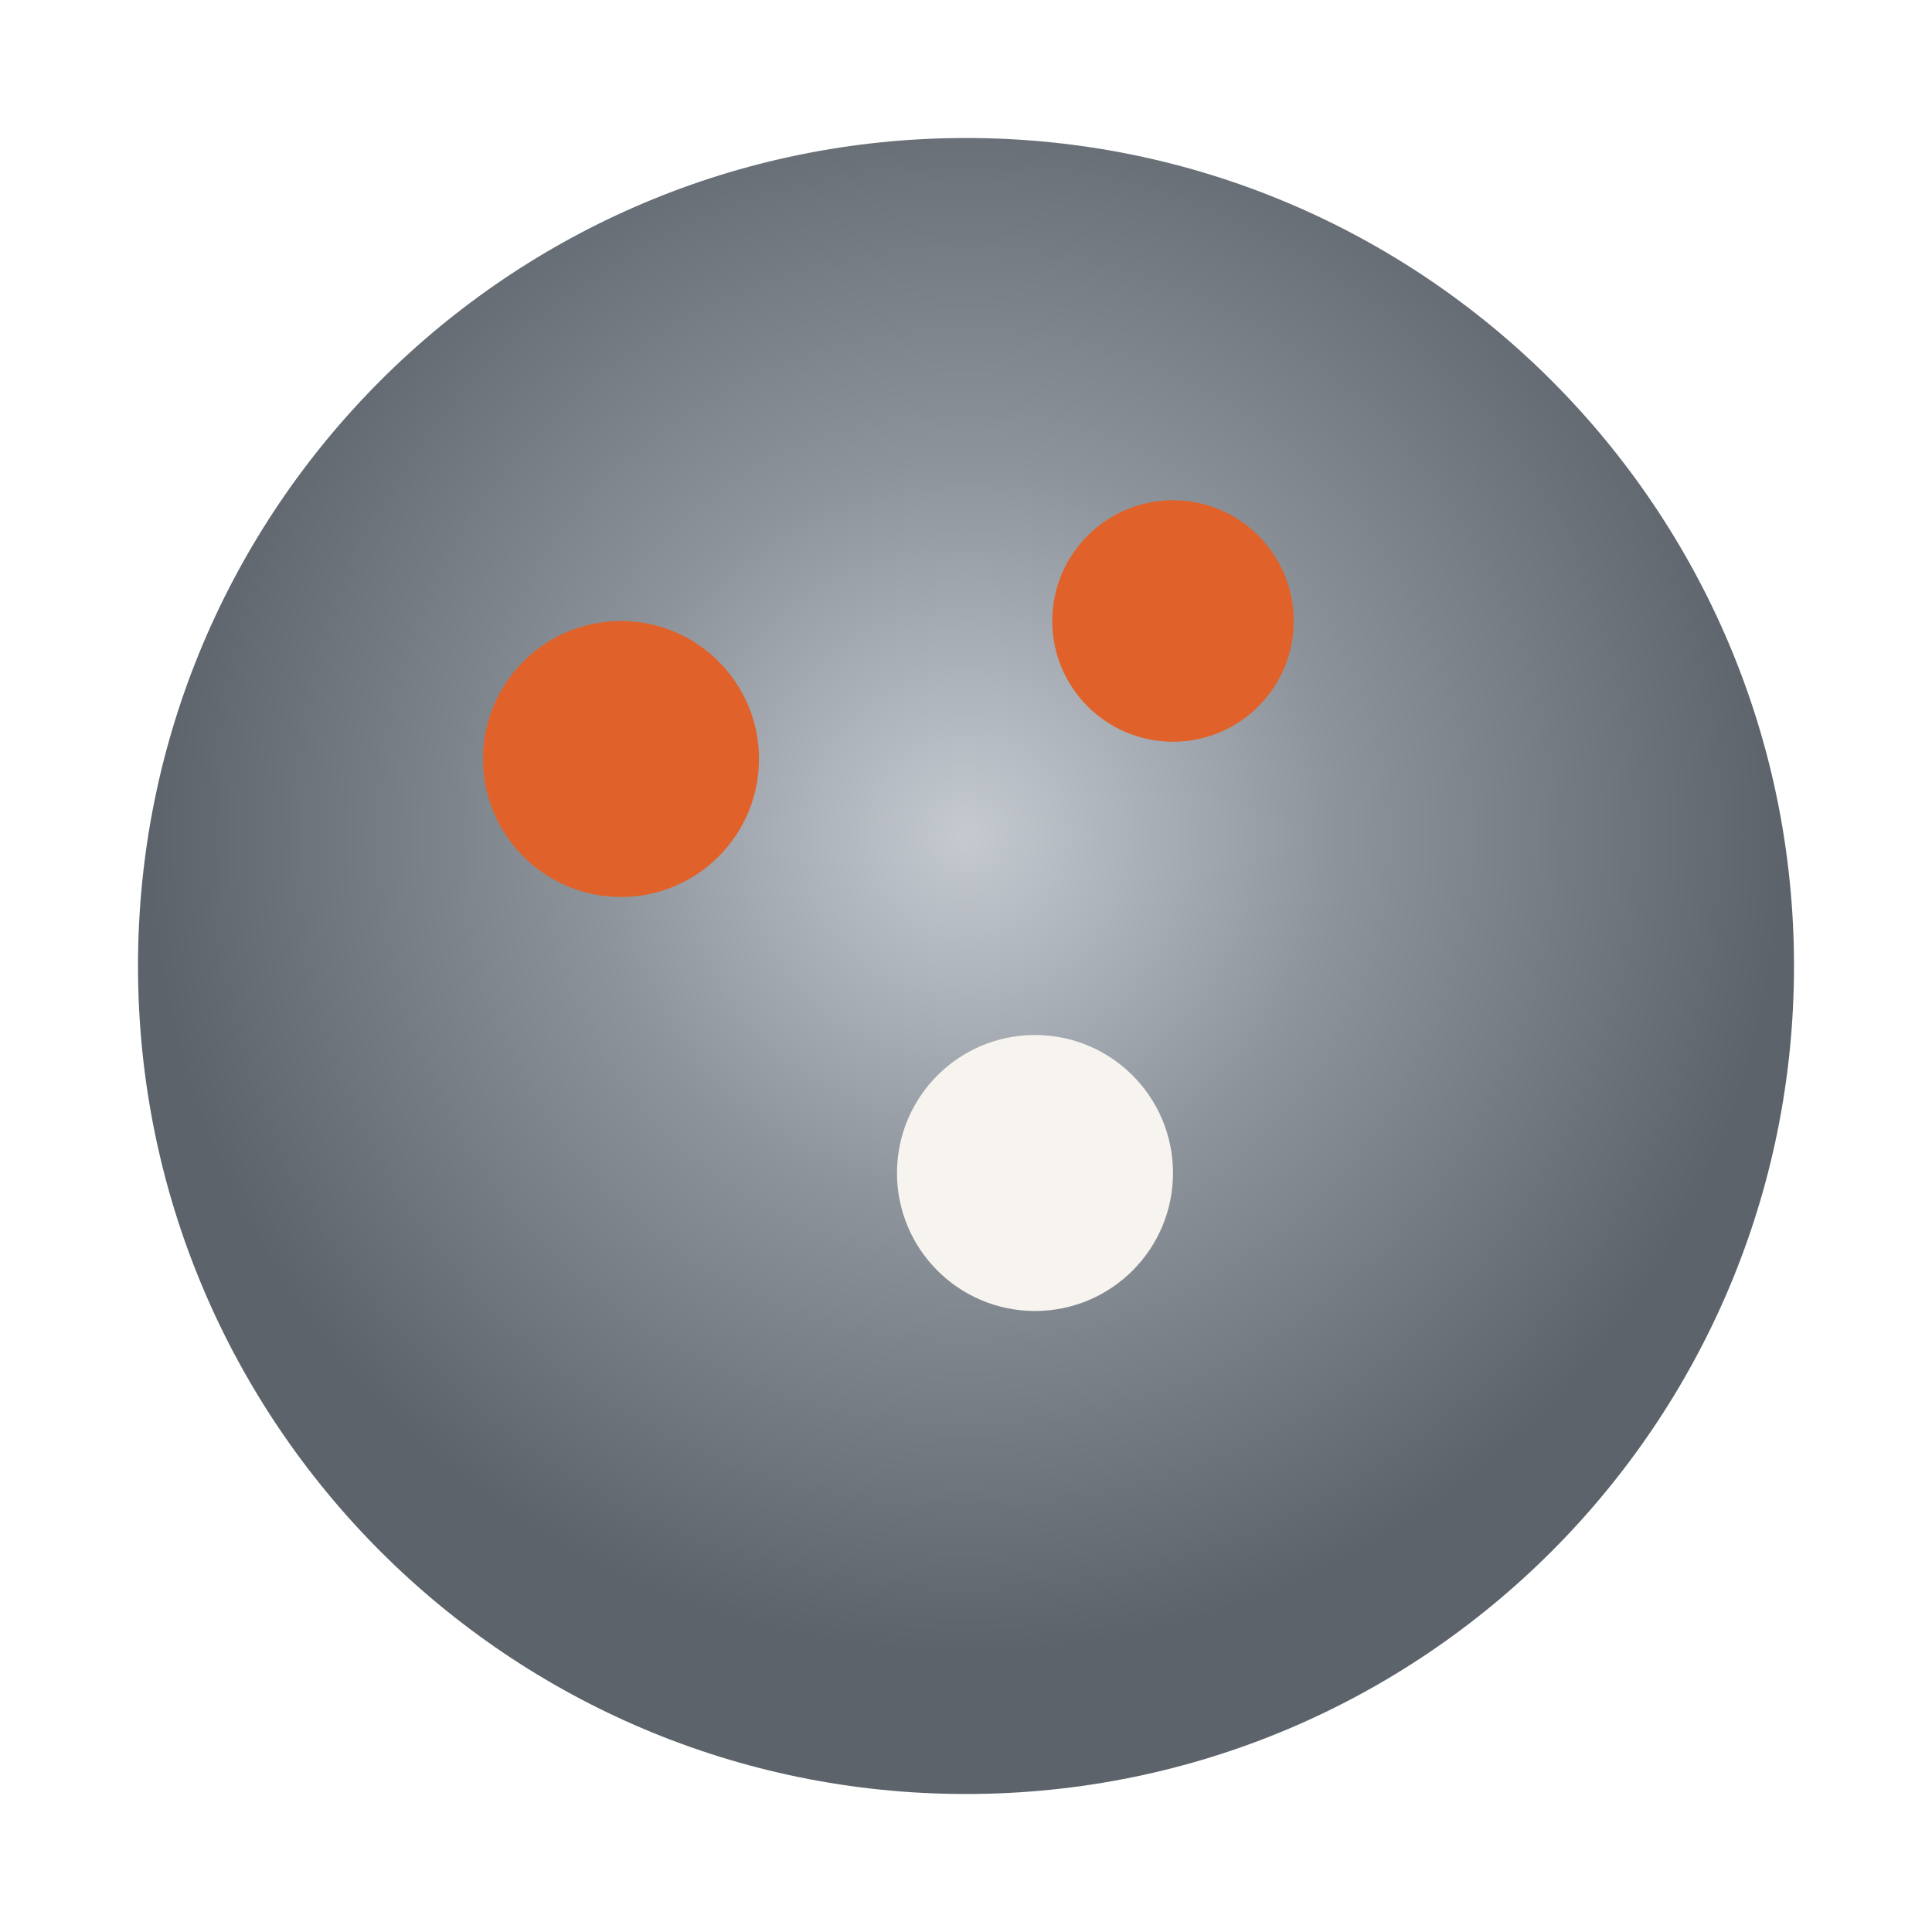
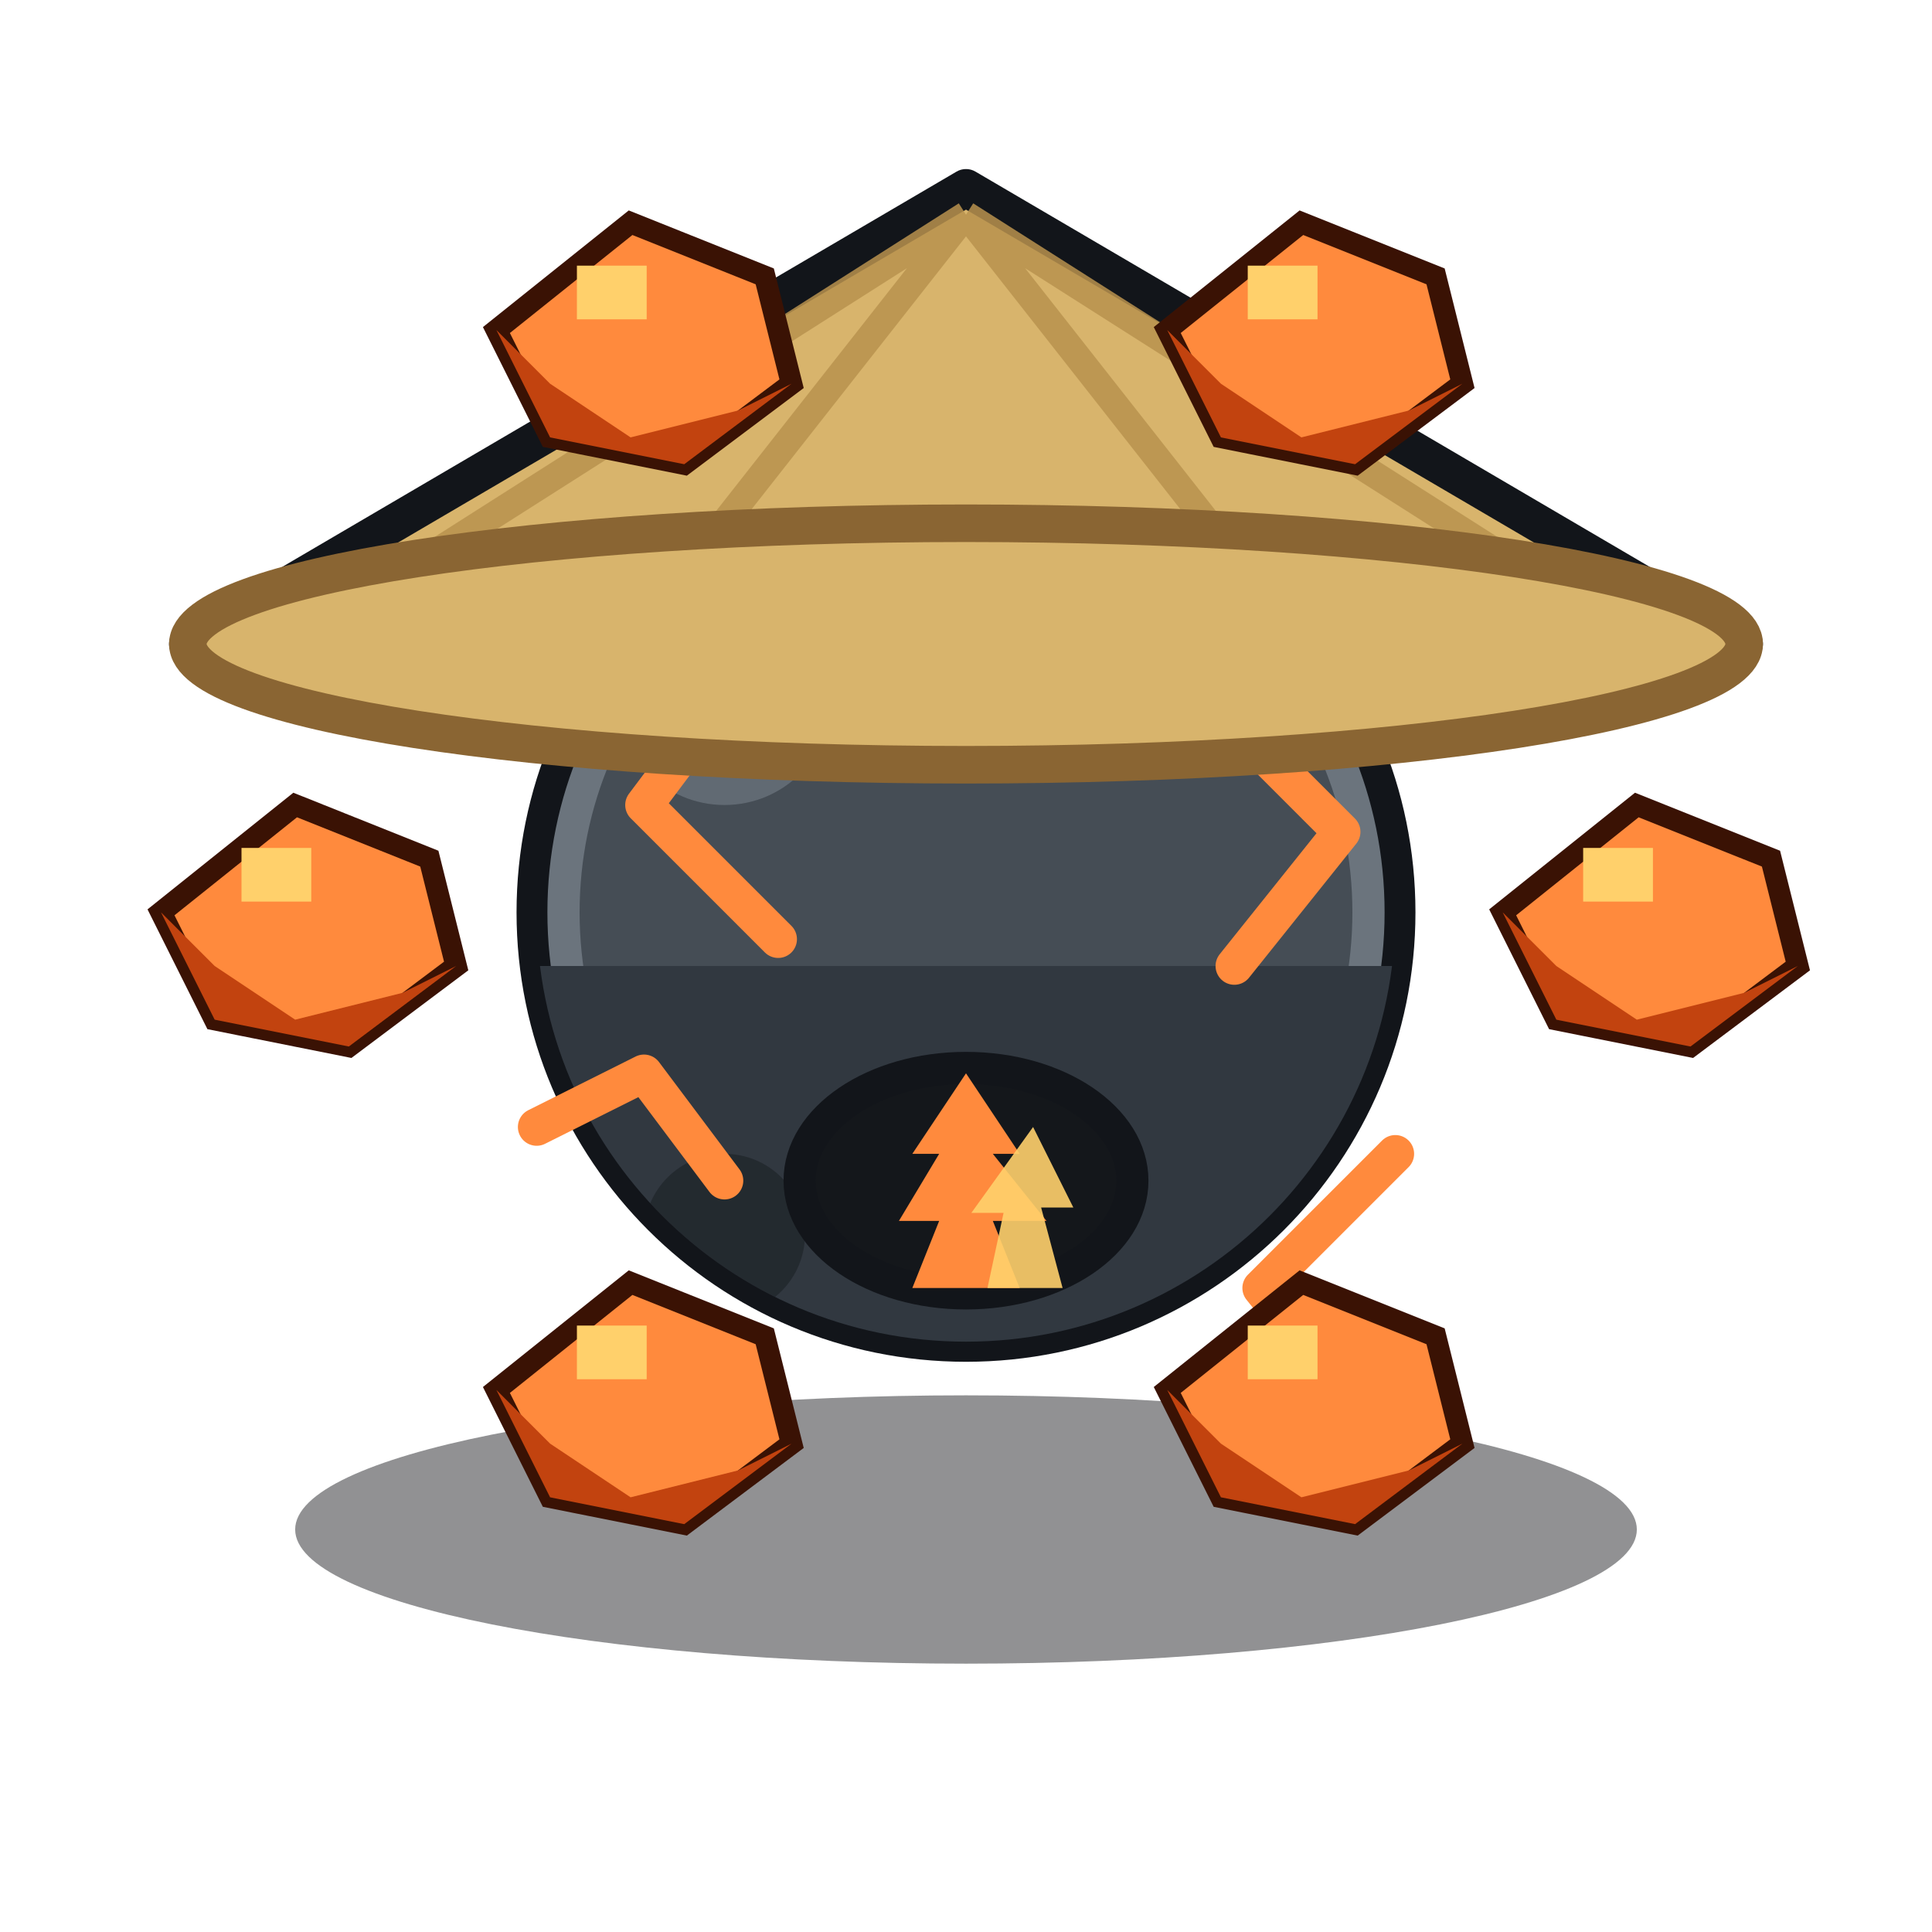
- <svg xmlns="http://www.w3.org/2000/svg" width="56" height="56" viewBox="0 0 56 56">
+ <svg xmlns="http://www.w3.org/2000/svg" xmlns:xlink="http://www.w3.org/1999/xlink" width="72" height="72" viewBox="0 0 72 72">
  <defs>
-     <radialGradient id="g" cx="50%" cy="42%" r="50%">
-       <stop offset="0%" stop-color="#c5cad1" />
-       <stop offset="46%" stop-color="#8d939b" />
-       <stop offset="100%" stop-color="#5c636b" />
-     </radialGradient>
+     <clipPath id="bodyClip">
+       <circle cx="36" cy="34" r="16" />
+     </clipPath>
+     <g id="coal">
+       <polygon points="0,-4 5,-2 6,2 2,5 -3,4 -5,0" fill="#ff8a3d" stroke="#3a1204" stroke-width="0.8" />
+       <polygon points="-5,0 -3,4 2,5 6,2 4,3 0,4 -3,2" fill="#c2430f" />
+       <rect x="-2" y="-2.4" width="2.6" height="2" fill="#ffd06b" />
+     </g>
  </defs>
-   <circle cx="28" cy="28" r="24" fill="url(#g)" />
-   <circle cx="18" cy="22" r="4" fill="#e0622a" />
-   <circle cx="34" cy="18" r="3.5" fill="#e0622a" />
-   <circle cx="30" cy="34" r="4" fill="#f7f4ef" />
+   <ellipse cx="36" cy="57" rx="25" ry="5" fill="#0a0c0f" opacity="0.45" />
+   <circle cx="36" cy="34" r="16" fill="#454d55" stroke="#12151a" stroke-width="1.5" />
+   <circle cx="36" cy="34" r="15" fill="none" stroke="#6b747d" stroke-width="1.2" />
+   <g clip-path="url(#bodyClip)">
+     <path d="M19 36 L53 36 L53 53 L19 53 Z" fill="#313840" />
+     <circle cx="27" cy="26" r="4" fill="#6b747d" opacity="0.75" />
+     <circle cx="46" cy="24" r="2.6" fill="#101317" opacity="0.45" />
+     <circle cx="27" cy="46" r="3" fill="#101317" opacity="0.4" />
+   </g>
+   <g fill="none" stroke="#ff8a3d" stroke-width="1.4" stroke-linecap="round" stroke-linejoin="round">
+     <path d="M22 20 L27 26 L24 30 L29 35" />
+     <path d="M50 19 L45 26 L50 31 L46 36" />
+     <path d="M20 42 L24 40 L27 44" />
+     <path d="M52 43 L47 48 L51 53" />
+   </g>
+   <ellipse cx="36" cy="44" rx="6.2" ry="4.2" fill="#14171b" stroke="#12151a" stroke-width="1.2" />
+   <path d="M36 40 L38 43 L37 43 L39 45.5 L37 45.5 L38 48 L34 48 L35 45.5 L33.5 45.5 L35 43 L34 43 Z" fill="#ff8a3d" />
+   <path d="M38.5 42 L40 45 L38.8 45 L39.6 48 L36.8 48 L37.4 45.2 L36.2 45.2 Z" fill="#ffd06b" opacity="0.9" />
+   <polygon points="36,7 65,24 7,24" fill="#d8b46c" stroke="#12151a" stroke-width="1.4" stroke-linejoin="round" />
+   <path d="M36 8 L58 22 M36 8 L47 22 M36 8 L25 22 M36 8 L14 22" stroke="#b8924e" stroke-width="1" opacity="0.85" />
+   <ellipse cx="36" cy="24" rx="29" ry="4.5" fill="#d8b46c" stroke="#8a6533" stroke-width="1.4" />
+   <use xlink:href="#coal" transform="translate(61 34)" />
+   <use xlink:href="#coal" transform="translate(48.5 51.8)" />
+   <use xlink:href="#coal" transform="translate(23.5 51.8)" />
+   <use xlink:href="#coal" transform="translate(11 34)" />
+   <use xlink:href="#coal" transform="translate(23.5 12.3)" />
+   <use xlink:href="#coal" transform="translate(48.5 12.3)" />
</svg>
